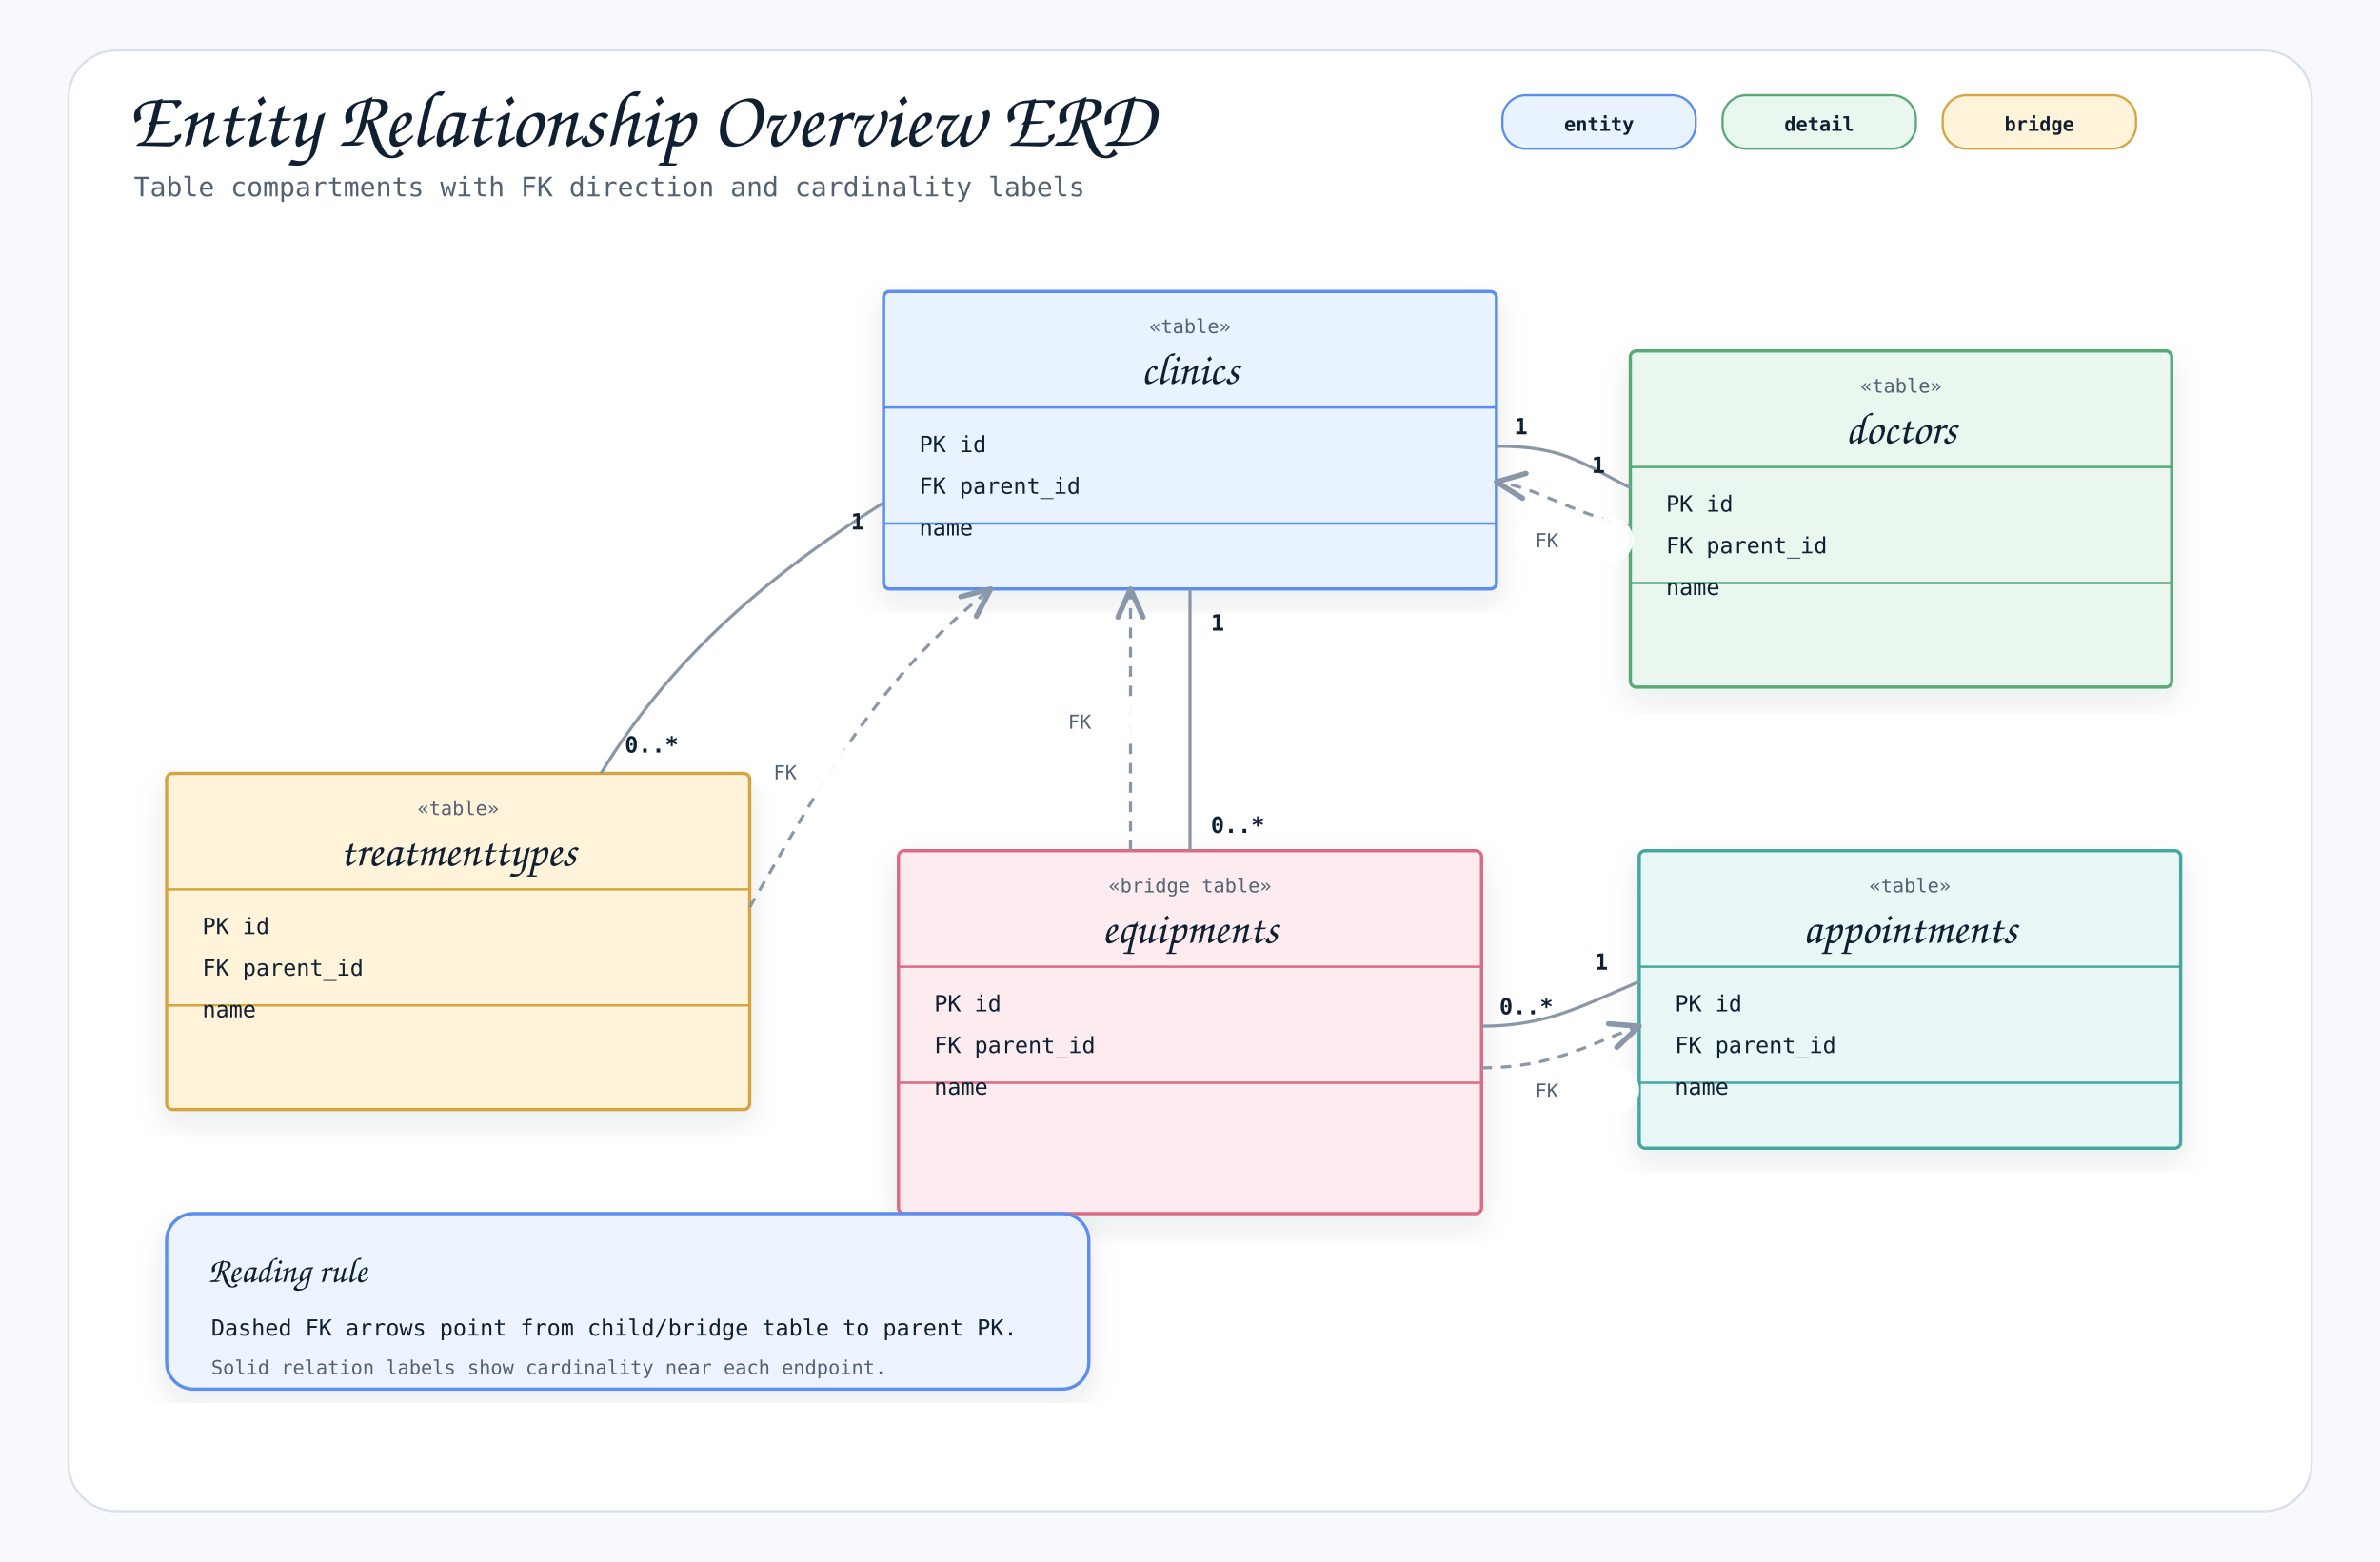
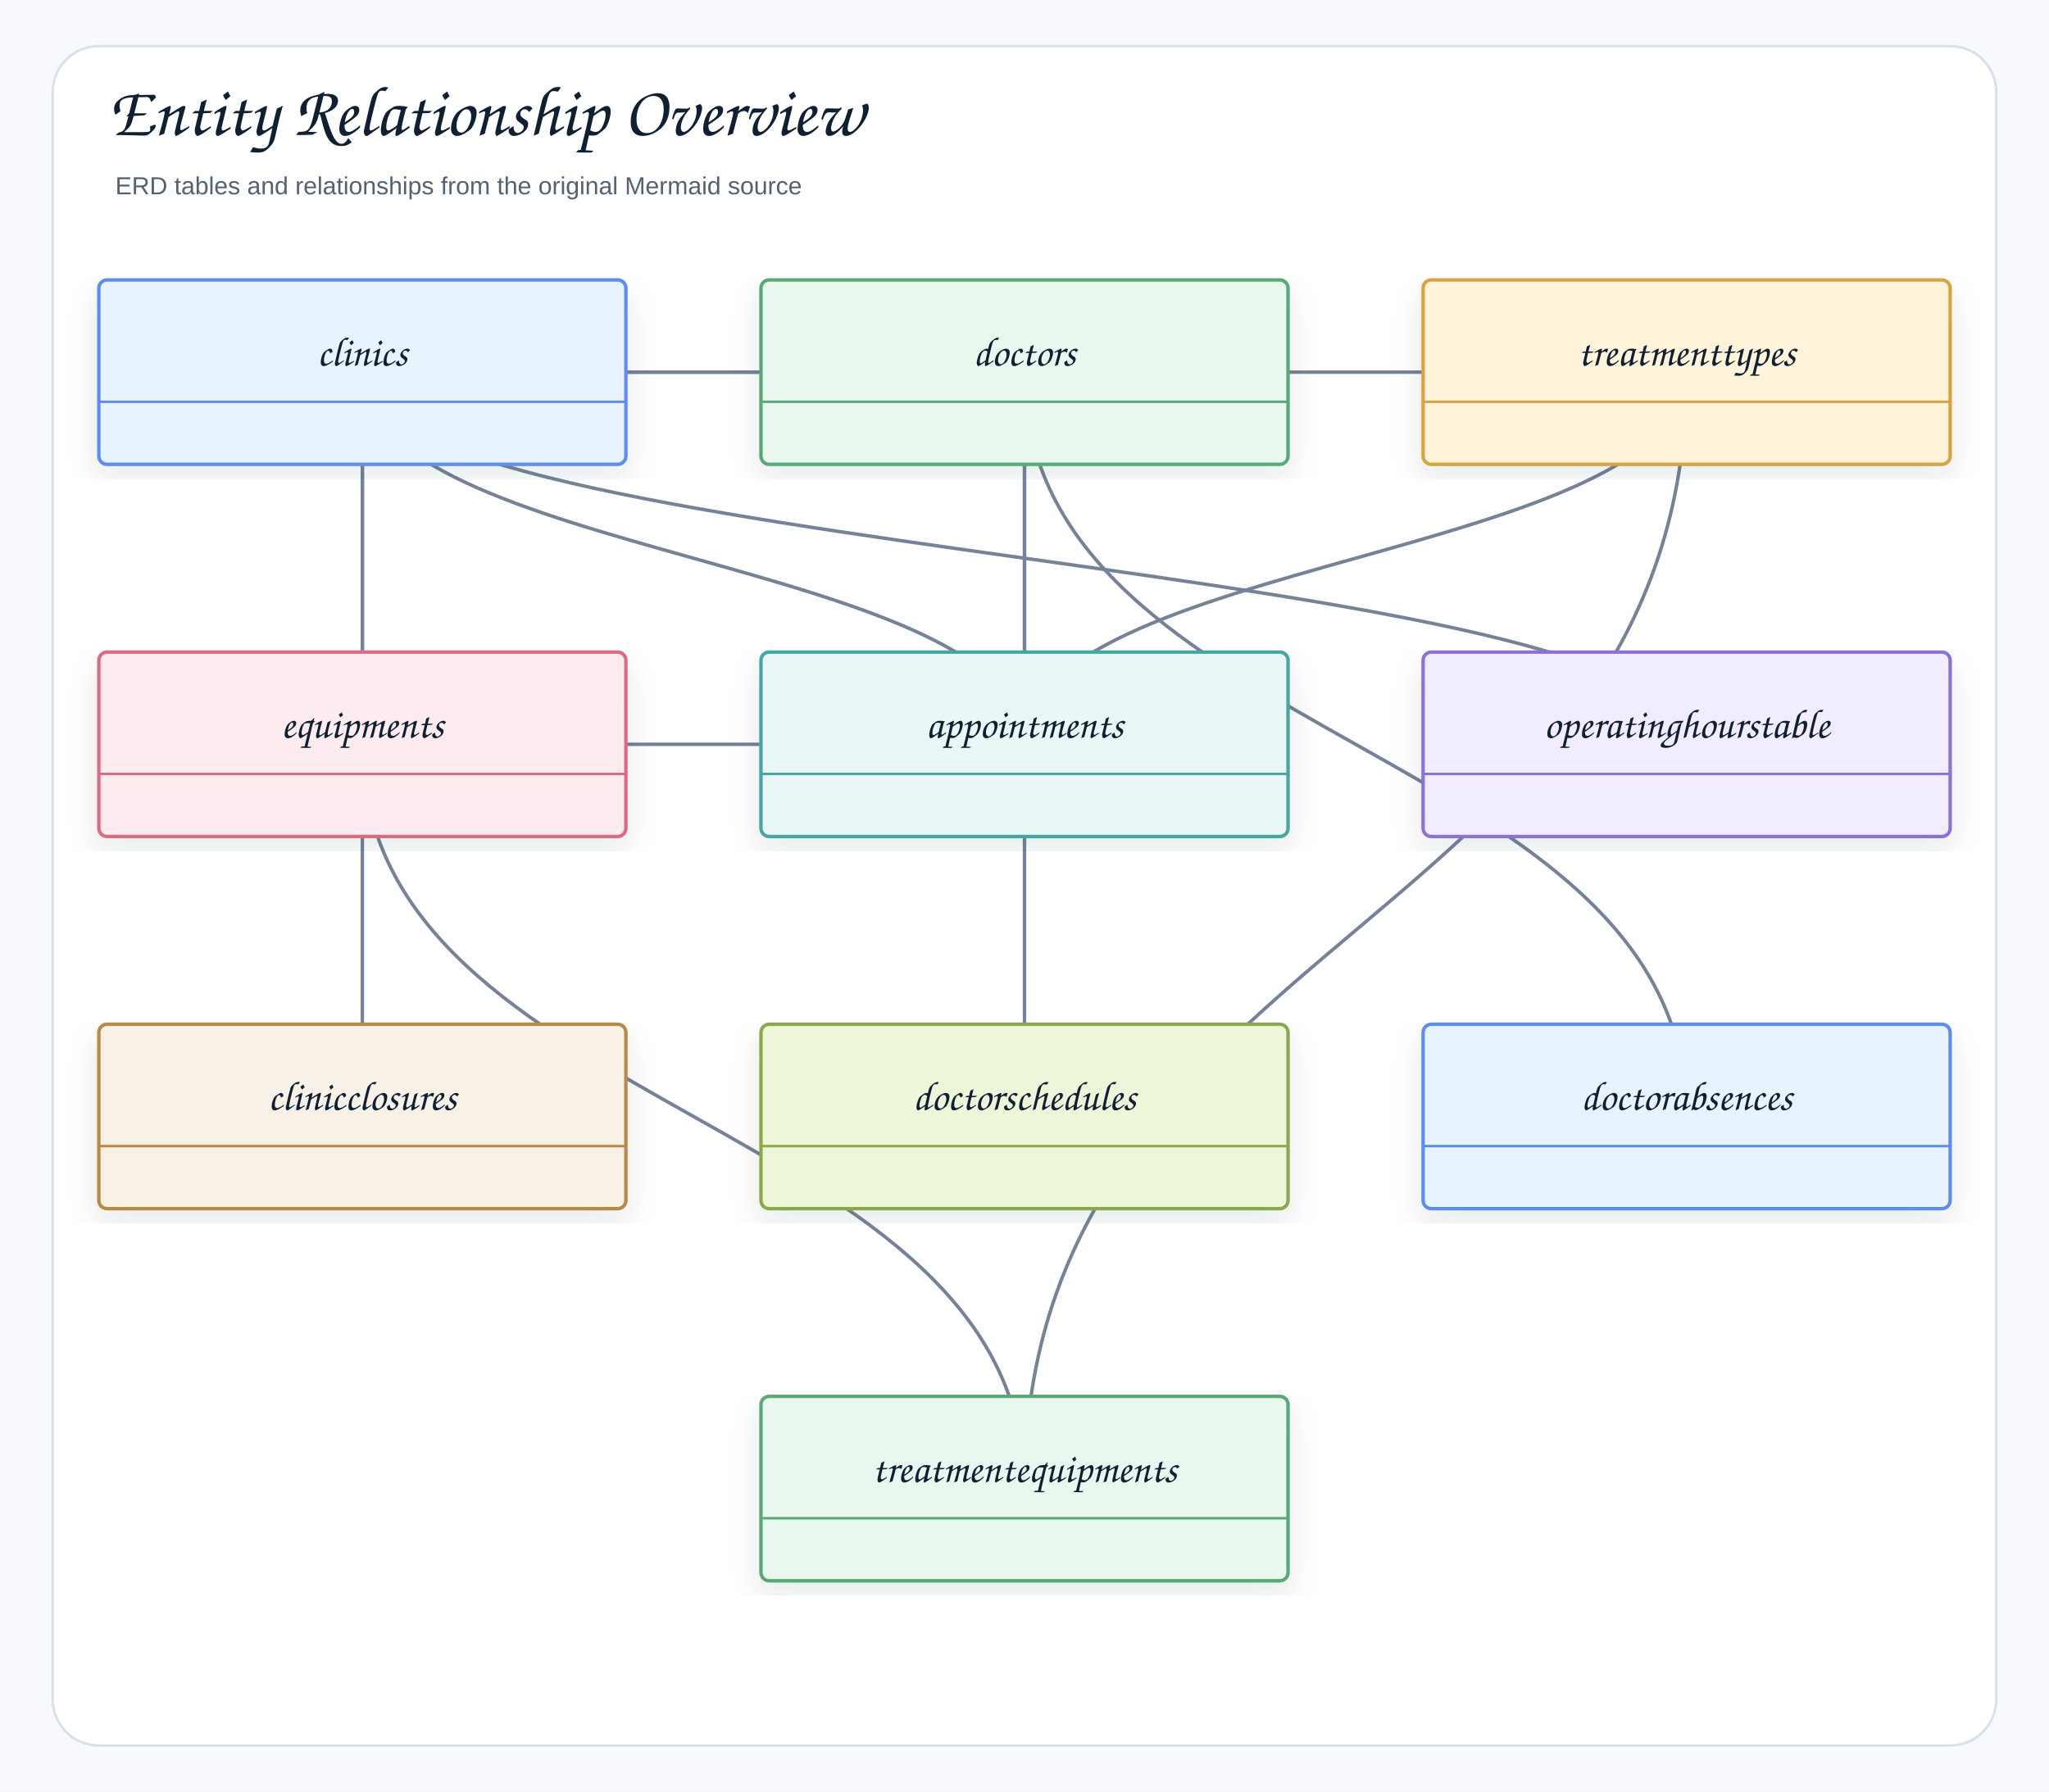
- <svg xmlns="http://www.w3.org/2000/svg" width="1600" height="1050" viewBox="0 0 1600 1050" role="img" aria-label="Entity Relationship Overview ERD">
+ <svg xmlns="http://www.w3.org/2000/svg" width="1244" height="1088" viewBox="0 0 1244 1088" role="img" aria-label="Entity Relationship Overview">
  <defs>
    <filter id="shadow" x="-8%" y="-8%" width="116%" height="116%">
-       <feDropShadow dx="0" dy="8" stdDeviation="10" flood-color="#1f2937" flood-opacity="0.10" />
+       <feDropShadow dx="0" dy="8" stdDeviation="9" flood-color="#1f2937" flood-opacity="0.10" />
    </filter>
    <marker id="openArrow" markerWidth="12" markerHeight="10" refX="10" refY="5" orient="auto" markerUnits="strokeWidth">
-       <path d="M 1 1 L 10 5 L 1 9" fill="none" stroke="#8a97a8" stroke-width="1.7" stroke-linecap="round" stroke-linejoin="round" />
+       <path d="M 1 1 L 10 5 L 1 9" fill="none" stroke="#758297" stroke-width="1.8" stroke-linecap="round" stroke-linejoin="round" />
    </marker>
    <marker id="inherit" markerWidth="14" markerHeight="12" refX="12" refY="6" orient="auto" markerUnits="strokeWidth">
-       <path d="M 0 1 L 12 6 L 0 11 Z" fill="#ffffff" stroke="#8a97a8" stroke-width="1.7" />
+       <path d="M 0 1 L 12 6 L 0 11 Z" fill="#ffffff" stroke="#758297" stroke-width="1.8" />
    </marker>
    <style>
-     .canvas { fill: #f7f9fc; }
-     .frame { fill: #ffffff; stroke: #d8e0ea; stroke-width: 1.5; }
-     .title { font-family: "Architects Daughter", "Comic Mono", cursive; font-size: 54px; font-weight: 400; fill: #102033; }
-     .subtitle { font-family: "Comic Mono", "SFMono-Regular", Menlo, Consolas, monospace; font-size: 18px; fill: #536273; }
-     .label { font-family: "Architects Daughter", "Comic Mono", cursive; font-size: 30px; font-weight: 400; fill: #102033; }
-     .smallLabel { font-family: "Architects Daughter", "Comic Mono", cursive; font-size: 24px; font-weight: 400; fill: #102033; }
-     .mono { font-family: "Comic Mono", "SFMono-Regular", Menlo, Consolas, monospace; font-size: 15px; fill: #102033; }
-     .small { font-family: "Comic Mono", "SFMono-Regular", Menlo, Consolas, monospace; font-size: 13px; fill: #536273; }
-     .strong { font-family: "Comic Mono", "SFMono-Regular", Menlo, Consolas, monospace; font-size: 15px; font-weight: 700; fill: #102033; }
-     .card { stroke-width: 2.2; filter: url(#shadow); }
-     .line { stroke: #8a97a8; stroke-width: 2.1; fill: none; marker-end: url(#openArrow); }
-     .softLine { stroke: #8a97a8; stroke-width: 2.1; fill: none; }
-     .dashed { stroke: #8a97a8; stroke-width: 2.1; stroke-dasharray: 7 6; fill: none; marker-end: url(#openArrow); }
-     .inheritLine { stroke: #8a97a8; stroke-width: 2.2; fill: none; marker-end: url(#inherit); }
-     .implLine { stroke: #8a97a8; stroke-width: 2.2; stroke-dasharray: 8 7; fill: none; marker-end: url(#inherit); }
-     .compartment { stroke-width: 1.6; fill: none; }
-     .chip { stroke-width: 1.5; rx: 16; }
-     .chipText { font-family: "Comic Mono", "SFMono-Regular", Menlo, Consolas, monospace; font-size: 13px; font-weight: 700; fill: #102033; }
+     .canvas{fill:#f7f9fc}.frame{fill:#fff;stroke:#d8e0ea;stroke-width:1.5}
+     .title{font-family:"Architects Daughter","Comic Sans MS","Comic Sans",cursive;font-size:43px;font-weight:400;fill:#102033}
+     .subtitle{font-family:"Comic Sans MS","Comic Sans","Comic Neue",Arial,sans-serif;font-size:15px;font-weight:400;fill:#536273}
+     .label{font-family:"Architects Daughter","Comic Sans MS","Comic Sans",cursive;font-size:25px;font-weight:400;fill:#102033}
+     .smallLabel{font-family:"Architects Daughter","Comic Sans MS","Comic Sans",cursive;font-size:21px;font-weight:400;fill:#102033}
+     .mono{font-family:"Comic Sans MS","Comic Sans","Comic Neue",Arial,sans-serif;font-size:12px;font-weight:400;fill:#102033}
+     .small{font-family:"Comic Sans MS","Comic Sans","Comic Neue",Arial,sans-serif;font-size:12px;font-weight:400;fill:#536273}
+     .strong{font-family:"Comic Sans MS","Comic Sans","Comic Neue",Arial,sans-serif;font-size:13px;font-weight:400;fill:#102033}
+     .card{stroke-width:2.1;filter:url(#shadow)}.compartment{stroke-width:1.5;fill:none}
+     .line{stroke:#758297;stroke-width:2.1;fill:none;marker-end:url(#openArrow)}
+     .plainLine{stroke:#758297;stroke-width:2.1;fill:none}
+     .dashed{stroke:#758297;stroke-width:2.1;stroke-dasharray:7 6;fill:none;marker-end:url(#openArrow)}
+     .inheritLine{stroke:#758297;stroke-width:2.2;fill:none;marker-end:url(#inherit)}
+     .implLine{stroke:#758297;stroke-width:2.2;stroke-dasharray:8 7;fill:none;marker-end:url(#inherit)}
  </style>
  </defs>
-   <rect class="canvas" width="1600" height="1050" />
-   <rect class="frame" x="46" y="34" width="1508" height="982" rx="32" />
-   <text class="title" x="86" y="98">Entity Relationship Overview ERD</text>
-   <text class="subtitle" x="90" y="132">Table compartments with FK direction and cardinality labels</text>
-   <rect class="chip" x="1010" y="64" width="130" height="36" fill="#e8f3ff" stroke="#5b8def" />
-   <text class="chipText" x="1075" y="88" text-anchor="middle">entity</text>
-   <rect class="chip" x="1158" y="64" width="130" height="36" fill="#eaf7ef" stroke="#58a978" />
-   <text class="chipText" x="1223" y="88" text-anchor="middle">detail</text>
-   <rect class="chip" x="1306" y="64" width="130" height="36" fill="#fff3d9" stroke="#d6a441" />
-   <text class="chipText" x="1371" y="88" text-anchor="middle">bridge</text>
-   <g transform="translate(594,196)">
-     <rect class="card" x="0" y="0" width="412" height="200" rx="4" fill="#e8f3ff" stroke="#5b8def" />
-     <line class="compartment" x1="0" y1="78" x2="412" y2="78" stroke="#5b8def" />
-     <line class="compartment" x1="0" y1="156" x2="412" y2="156" stroke="#5b8def" />
-     <text class="small" x="206" y="28" text-anchor="middle">«table»</text>
-     <text class="label" x="206" y="62" text-anchor="middle">clinics</text>
-     <text class="mono" x="24" y="108">PK id</text>
-     <text class="mono" x="24" y="136">FK parent_id</text>
-     <text class="mono" x="24" y="164">name</text>
+   <rect class="canvas" width="1244" height="1088" />
+   <rect class="frame" x="32" y="28" width="1180" height="1032" rx="28" />
+   <text class="title" x="66" y="82">Entity Relationship Overview</text>
+   <text class="subtitle" x="70" y="118">ERD tables and relationships from the original Mermaid source</text>
+   <path class="line" d="M220 452 C220 452 622 452 622 452" />
+   <path class="line" d="M220 452 C220 678 622 678 622 904" />
+   <path class="line" d="M1024 226 C1024 339 622 339 622 452" />
+   <path class="line" d="M1024 226 C1024 565 622 565 622 904" />
+   <path class="line" d="M622 226 C622 339 622 339 622 452" />
+   <path class="line" d="M622 226 C622 452 1024 452 1024 678" />
+   <path class="line" d="M622 226 C622 452 622 452 622 678" />
+   <path class="line" d="M220 226 C220 452 220 452 220 678" />
+   <path class="line" d="M220 226 C220 339 1024 339 1024 452" />
+   <path class="line" d="M220 226 C220 339 622 339 622 452" />
+   <path class="line" d="M220 226 C220 339 220 339 220 452" />
+   <path class="line" d="M220 226 C220 226 1024 226 1024 226" />
+   <path class="line" d="M220 226 C220 226 622 226 622 226" />
+   <g transform="translate(60,170)">
+     <rect class="card" x="0" y="0" width="320" height="112" rx="5" fill="#E8F3FF" stroke="#5B8DEF" />
+     <line class="compartment" x1="0" y1="74" x2="320" y2="74" stroke="#5B8DEF" />
+     <text class="label" x="160" y="52" text-anchor="middle">clinics</text>
  </g>
-   <g transform="translate(1096,236)">
-     <rect class="card" x="0" y="0" width="364" height="226" rx="4" fill="#eaf7ef" stroke="#58a978" />
-     <line class="compartment" x1="0" y1="78" x2="364" y2="78" stroke="#58a978" />
-     <line class="compartment" x1="0" y1="156" x2="364" y2="156" stroke="#58a978" />
-     <text class="small" x="182" y="28" text-anchor="middle">«table»</text>
-     <text class="label" x="182" y="62" text-anchor="middle">doctors</text>
-     <text class="mono" x="24" y="108">PK id</text>
-     <text class="mono" x="24" y="136">FK parent_id</text>
-     <text class="mono" x="24" y="164">name</text>
+   <g transform="translate(462,170)">
+     <rect class="card" x="0" y="0" width="320" height="112" rx="5" fill="#EAF7EF" stroke="#58A978" />
+     <line class="compartment" x1="0" y1="74" x2="320" y2="74" stroke="#58A978" />
+     <text class="label" x="160" y="52" text-anchor="middle">doctors</text>
  </g>
-   <g transform="translate(112,520)">
-     <rect class="card" x="0" y="0" width="392" height="226" rx="4" fill="#fff3d9" stroke="#d6a441" />
-     <line class="compartment" x1="0" y1="78" x2="392" y2="78" stroke="#d6a441" />
-     <line class="compartment" x1="0" y1="156" x2="392" y2="156" stroke="#d6a441" />
-     <text class="small" x="196" y="28" text-anchor="middle">«table»</text>
-     <text class="label" x="196" y="62" text-anchor="middle">treatmenttypes</text>
-     <text class="mono" x="24" y="108">PK id</text>
-     <text class="mono" x="24" y="136">FK parent_id</text>
-     <text class="mono" x="24" y="164">name</text>
+   <g transform="translate(864,170)">
+     <rect class="card" x="0" y="0" width="320" height="112" rx="5" fill="#FFF3D9" stroke="#D6A441" />
+     <line class="compartment" x1="0" y1="74" x2="320" y2="74" stroke="#D6A441" />
+     <text class="label" x="160" y="52" text-anchor="middle">treatmenttypes</text>
  </g>
-   <g transform="translate(604,572)">
-     <rect class="card" x="0" y="0" width="392" height="244" rx="4" fill="#fdecef" stroke="#dc6b82" />
-     <line class="compartment" x1="0" y1="78" x2="392" y2="78" stroke="#dc6b82" />
-     <line class="compartment" x1="0" y1="156" x2="392" y2="156" stroke="#dc6b82" />
-     <text class="small" x="196" y="28" text-anchor="middle">«bridge table»</text>
-     <text class="label" x="196" y="62" text-anchor="middle">equipments</text>
-     <text class="mono" x="24" y="108">PK id</text>
-     <text class="mono" x="24" y="136">FK parent_id</text>
-     <text class="mono" x="24" y="164">name</text>
+   <g transform="translate(60,396)">
+     <rect class="card" x="0" y="0" width="320" height="112" rx="5" fill="#FDECEF" stroke="#DC6B82" />
+     <line class="compartment" x1="0" y1="74" x2="320" y2="74" stroke="#DC6B82" />
+     <text class="label" x="160" y="52" text-anchor="middle">equipments</text>
  </g>
-   <g transform="translate(1102,572)">
-     <rect class="card" x="0" y="0" width="364" height="200" rx="4" fill="#e9f7f6" stroke="#45a7a1" />
-     <line class="compartment" x1="0" y1="78" x2="364" y2="78" stroke="#45a7a1" />
-     <line class="compartment" x1="0" y1="156" x2="364" y2="156" stroke="#45a7a1" />
-     <text class="small" x="182" y="28" text-anchor="middle">«table»</text>
-     <text class="label" x="182" y="62" text-anchor="middle">appointments</text>
-     <text class="mono" x="24" y="108">PK id</text>
-     <text class="mono" x="24" y="136">FK parent_id</text>
-     <text class="mono" x="24" y="164">name</text>
+   <g transform="translate(462,396)">
+     <rect class="card" x="0" y="0" width="320" height="112" rx="5" fill="#E9F7F6" stroke="#45A7A1" />
+     <line class="compartment" x1="0" y1="74" x2="320" y2="74" stroke="#45A7A1" />
+     <text class="label" x="160" y="52" text-anchor="middle">appointments</text>
  </g>
-   <path class="softLine" d="M1006 300 C1052 300 1064 312 1096 328" />
-   <text class="strong" x="1018" y="292">1</text>
-   <text class="strong" x="1070" y="318">1</text>
-   <path class="dashed" d="M1096 354 C1054 344 1034 328 1006 324" />
-   <rect x="1018" y="348" width="80" height="30" rx="15" fill="#ffffff" opacity="0.94" />
-   <text class="small" x="1032" y="368">FK</text>
-   <path class="softLine" d="M594 338 C508 392 448 448 404 520" />
-   <text class="strong" x="572" y="356">1</text>
-   <text class="strong" x="420" y="506">0..*</text>
-   <path class="dashed" d="M504 610 C552 528 588 458 666 396" />
-   <rect x="506" y="504" width="92" height="30" rx="15" fill="#ffffff" opacity="0.94" />
-   <text class="small" x="520" y="524">FK</text>
-   <path class="softLine" d="M800 396 L800 572" />
-   <text class="strong" x="814" y="424">1</text>
-   <text class="strong" x="814" y="560">0..*</text>
-   <path class="dashed" d="M760 572 L760 396" />
-   <rect x="704" y="470" width="92" height="30" rx="15" fill="#ffffff" opacity="0.94" />
-   <text class="small" x="718" y="490">FK</text>
-   <path class="softLine" d="M996 690 C1040 690 1064 676 1102 660" />
-   <text class="strong" x="1008" y="682">0..*</text>
-   <text class="strong" x="1072" y="652">1</text>
-   <path class="dashed" d="M996 718 C1044 718 1068 702 1102 690" />
-   <rect x="1018" y="718" width="84" height="30" rx="15" fill="#ffffff" opacity="0.94" />
-   <text class="small" x="1032" y="738">FK</text>
-   <g transform="translate(112,816)">
-     <rect class="card" x="0" y="0" width="620" height="118" rx="18" fill="#eef4ff" stroke="#5b8def" />
-     <text class="smallLabel" x="28" y="46">Reading rule</text>
-     <text class="mono" x="30" y="82">Dashed FK arrows point from child/bridge table to parent PK.</text>
-     <text class="small" x="30" y="108">Solid relation labels show cardinality near each endpoint.</text>
+   <g transform="translate(864,396)">
+     <rect class="card" x="0" y="0" width="320" height="112" rx="5" fill="#F1ECFF" stroke="#8A72D6" />
+     <line class="compartment" x1="0" y1="74" x2="320" y2="74" stroke="#8A72D6" />
+     <text class="label" x="160" y="52" text-anchor="middle">operatinghourstable</text>
+   </g>
+   <g transform="translate(60,622)">
+     <rect class="card" x="0" y="0" width="320" height="112" rx="5" fill="#F7F1E7" stroke="#B88A44" />
+     <line class="compartment" x1="0" y1="74" x2="320" y2="74" stroke="#B88A44" />
+     <text class="label" x="160" y="52" text-anchor="middle">clinicclosures</text>
+   </g>
+   <g transform="translate(462,622)">
+     <rect class="card" x="0" y="0" width="320" height="112" rx="5" fill="#EEF6D9" stroke="#8BA84D" />
+     <line class="compartment" x1="0" y1="74" x2="320" y2="74" stroke="#8BA84D" />
+     <text class="label" x="160" y="52" text-anchor="middle">doctorschedules</text>
+   </g>
+   <g transform="translate(864,622)">
+     <rect class="card" x="0" y="0" width="320" height="112" rx="5" fill="#E8F3FF" stroke="#5B8DEF" />
+     <line class="compartment" x1="0" y1="74" x2="320" y2="74" stroke="#5B8DEF" />
+     <text class="label" x="160" y="52" text-anchor="middle">doctorabsences</text>
+   </g>
+   <g transform="translate(462,848)">
+     <rect class="card" x="0" y="0" width="320" height="112" rx="5" fill="#EAF7EF" stroke="#58A978" />
+     <line class="compartment" x1="0" y1="74" x2="320" y2="74" stroke="#58A978" />
+     <text class="label" x="160" y="52" text-anchor="middle">treatmentequipments</text>
  </g>
</svg>
